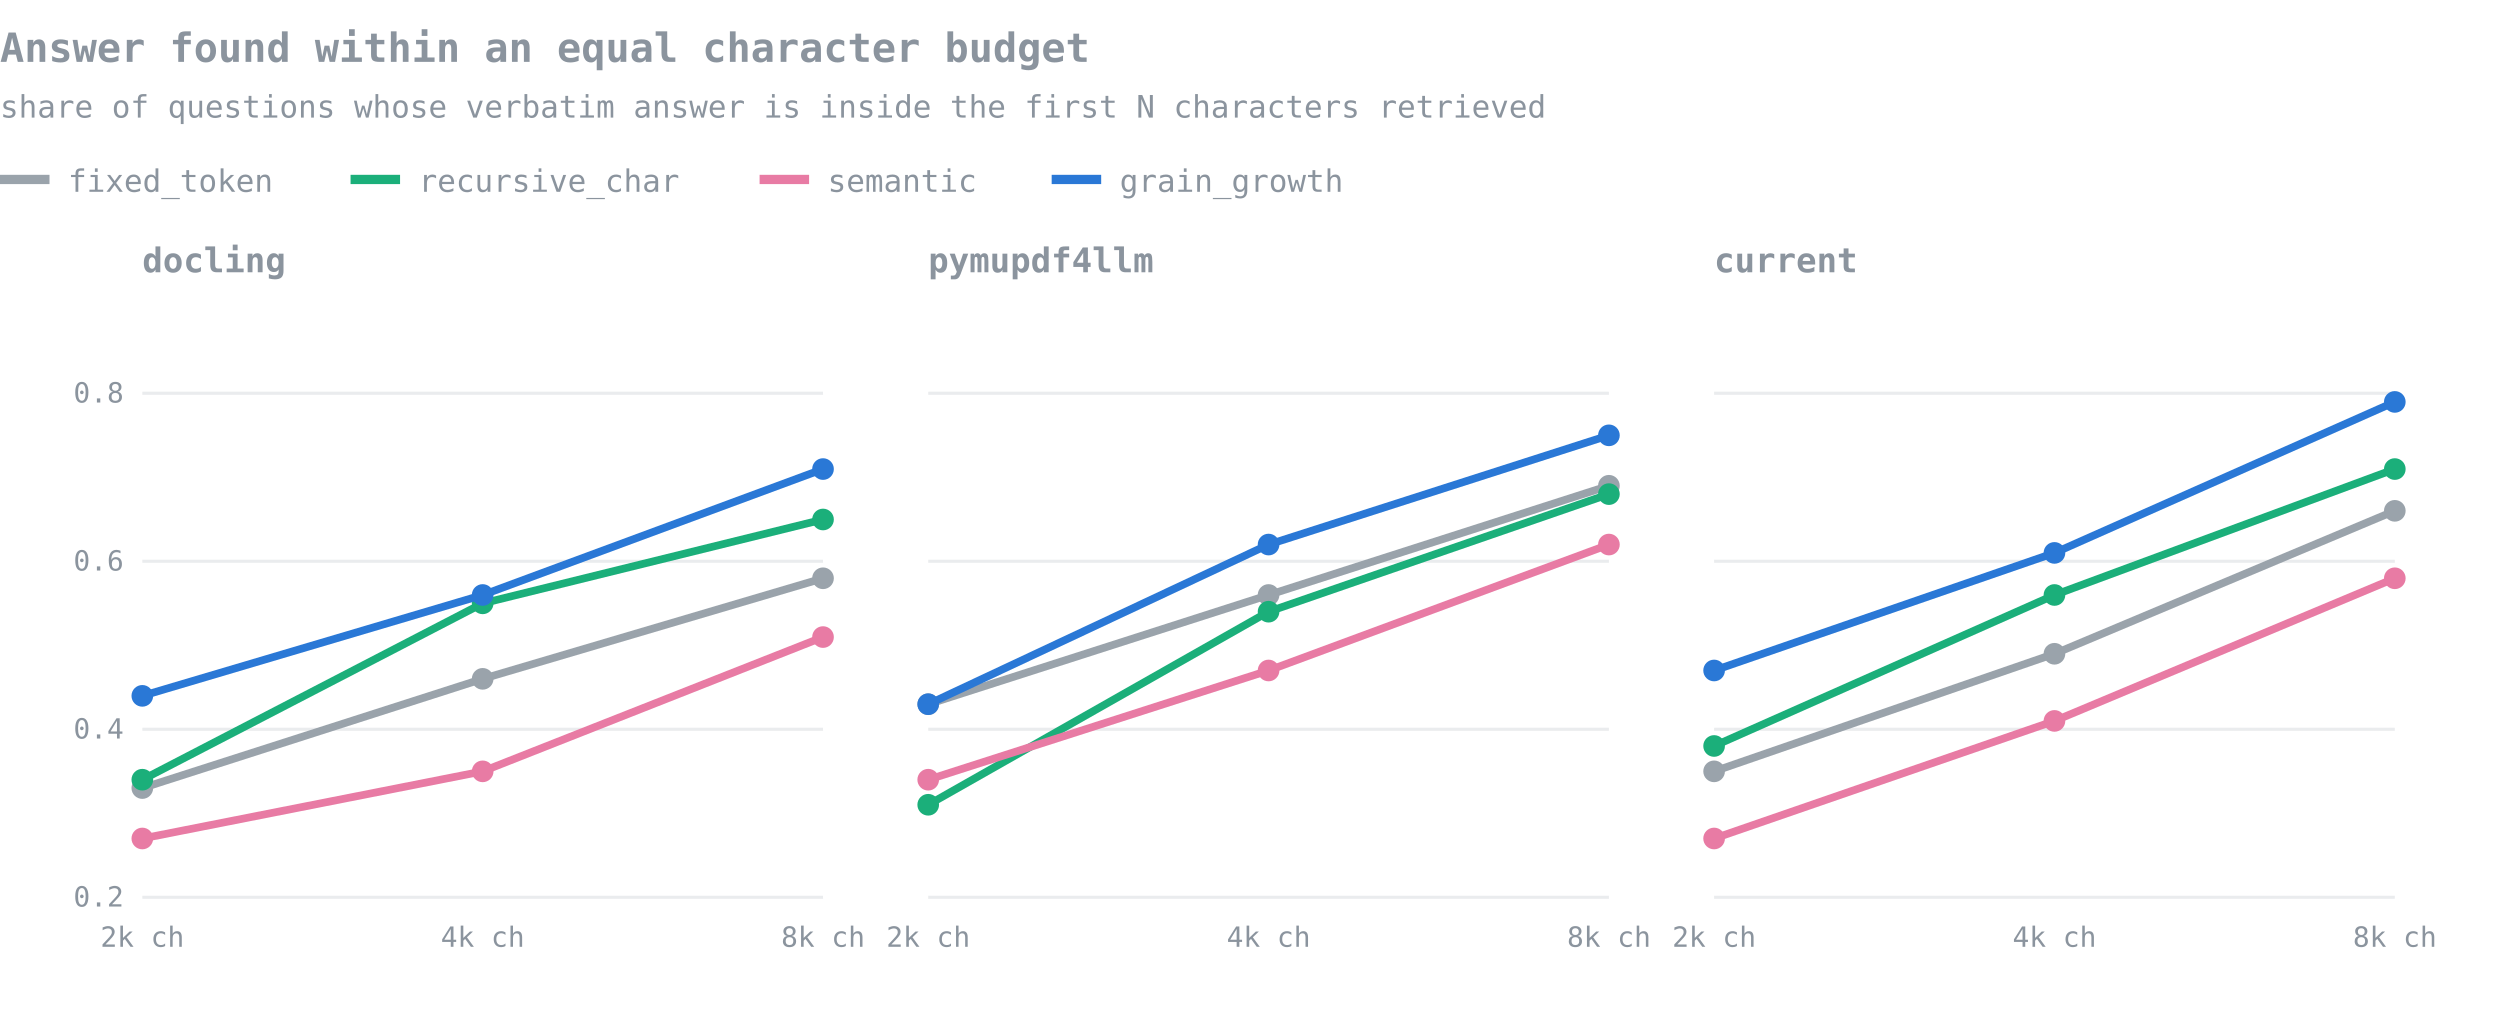
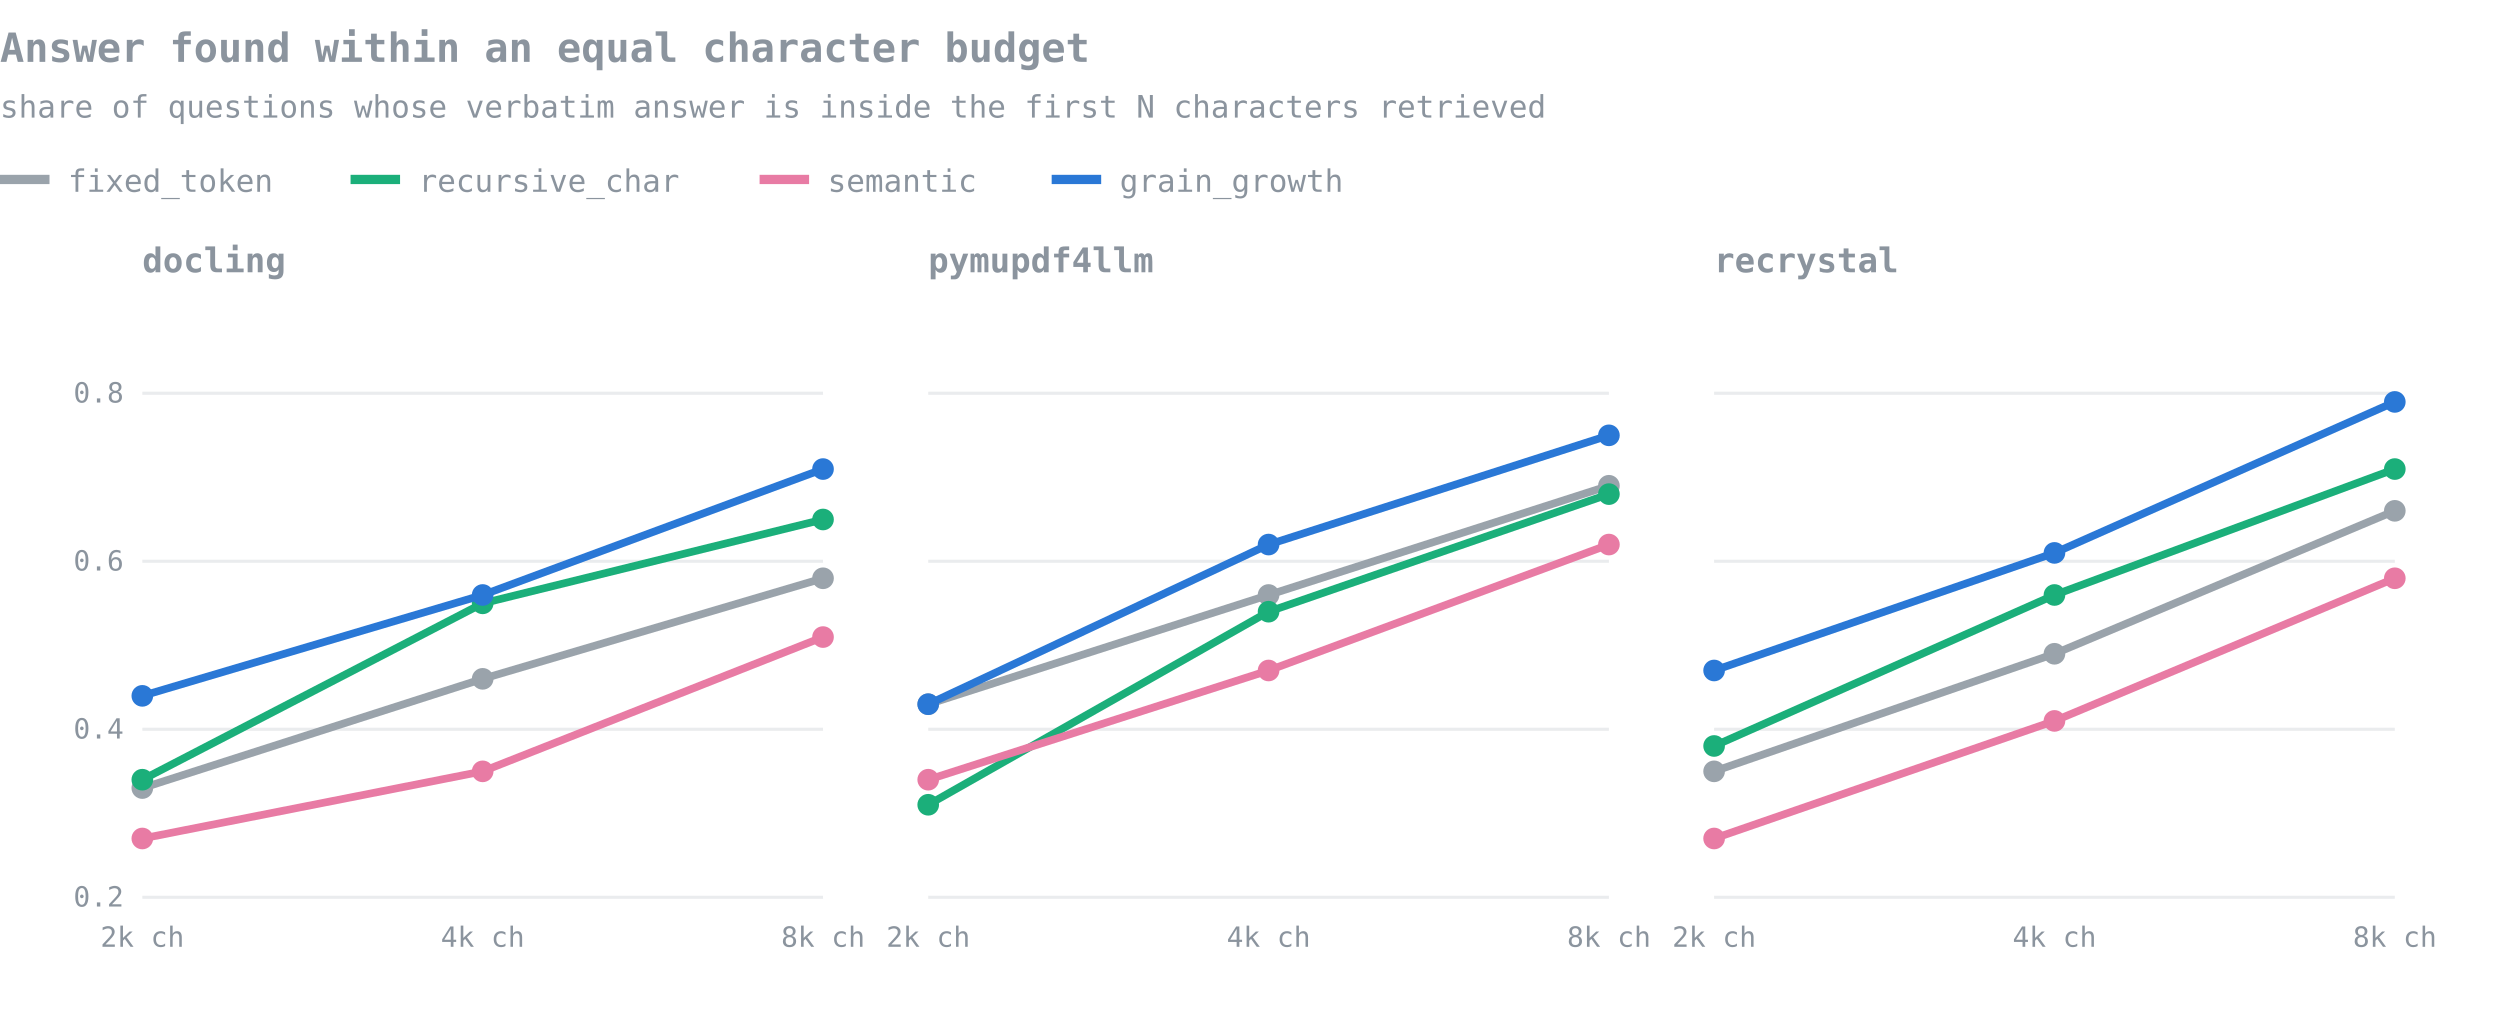
<svg xmlns="http://www.w3.org/2000/svg" viewBox="0 0 808 334" width="808" height="334" font-family="ui-monospace,Menlo,monospace">
  <text x="0.0" y="20.0" font-size="13" fill="#8b949e" text-anchor="start" font-weight="600">Answer found within an equal character budget</text>
  <text x="0.0" y="38.0" font-size="10" fill="#8b949e" text-anchor="start" font-weight="normal">share of questions whose verbatim answer is inside the first N characters retrieved</text>
  <line x1="0" y1="58" x2="16" y2="58" stroke="#9aa3ab" stroke-width="3" />
  <text x="22.0" y="62.0" font-size="10" fill="#8b949e" text-anchor="start" font-weight="normal">fixed_token</text>
  <line x1="113.3" y1="58" x2="129.3" y2="58" stroke="#1baf7a" stroke-width="3" />
  <text x="135.3" y="62.0" font-size="10" fill="#8b949e" text-anchor="start" font-weight="normal">recursive_char</text>
  <line x1="245.5" y1="58" x2="261.5" y2="58" stroke="#e87ba4" stroke-width="3" />
  <text x="267.5" y="62.0" font-size="10" fill="#8b949e" text-anchor="start" font-weight="normal">semantic</text>
  <line x1="339.9" y1="58" x2="355.9" y2="58" stroke="#2a78d6" stroke-width="3" />
  <text x="361.9" y="62.0" font-size="10" fill="#8b949e" text-anchor="start" font-weight="normal">grain_growth</text>
  <text x="46.0" y="88.0" font-size="11" fill="#8b949e" text-anchor="start" font-weight="600">docling</text>
  <line x1="46" y1="290.0" x2="266" y2="290.0" stroke="#8b949e" stroke-width="1" opacity="0.18" />
  <text x="40.0" y="293.0" font-size="9" fill="#8b949e" text-anchor="end" font-weight="normal">0.2</text>
  <line x1="46" y1="235.7" x2="266" y2="235.7" stroke="#8b949e" stroke-width="1" opacity="0.18" />
  <text x="40.0" y="238.7" font-size="9" fill="#8b949e" text-anchor="end" font-weight="normal">0.4</text>
  <line x1="46" y1="181.4" x2="266" y2="181.4" stroke="#8b949e" stroke-width="1" opacity="0.18" />
  <text x="40.0" y="184.4" font-size="9" fill="#8b949e" text-anchor="end" font-weight="normal">0.6</text>
  <line x1="46" y1="127.1" x2="266" y2="127.1" stroke="#8b949e" stroke-width="1" opacity="0.18" />
  <text x="40.0" y="130.1" font-size="9" fill="#8b949e" text-anchor="end" font-weight="normal">0.8</text>
  <text x="46.0" y="306.0" font-size="9" fill="#8b949e" text-anchor="middle" font-weight="normal">2k ch</text>
  <text x="156.0" y="306.0" font-size="9" fill="#8b949e" text-anchor="middle" font-weight="normal">4k ch</text>
  <text x="266.0" y="306.0" font-size="9" fill="#8b949e" text-anchor="middle" font-weight="normal">8k ch</text>
  <polyline points="46.0,254.7 156.0,219.4 266.0,186.9" fill="none" stroke="#9aa3ab" stroke-width="2.5" />
  <circle cx="46.0" cy="254.7" r="3.5" fill="#9aa3ab" />
  <circle cx="156.0" cy="219.4" r="3.5" fill="#9aa3ab" />
  <circle cx="266.0" cy="186.9" r="3.5" fill="#9aa3ab" />
  <polyline points="46.0,252.0 156.0,195.0 266.0,167.9" fill="none" stroke="#1baf7a" stroke-width="2.5" />
  <circle cx="46.0" cy="252.0" r="3.5" fill="#1baf7a" />
  <circle cx="156.0" cy="195.0" r="3.5" fill="#1baf7a" />
  <circle cx="266.0" cy="167.9" r="3.5" fill="#1baf7a" />
  <polyline points="46.0,271.0 156.0,249.3 266.0,205.9" fill="none" stroke="#e87ba4" stroke-width="2.5" />
  <circle cx="46.0" cy="271.0" r="3.5" fill="#e87ba4" />
  <circle cx="156.0" cy="249.3" r="3.5" fill="#e87ba4" />
  <circle cx="266.0" cy="205.9" r="3.5" fill="#e87ba4" />
  <polyline points="46.0,224.9 156.0,192.3 266.0,151.6" fill="none" stroke="#2a78d6" stroke-width="2.5" />
  <circle cx="46.0" cy="224.9" r="3.5" fill="#2a78d6" />
  <circle cx="156.0" cy="192.3" r="3.5" fill="#2a78d6" />
  <circle cx="266.0" cy="151.6" r="3.5" fill="#2a78d6" />
  <text x="300.0" y="88.0" font-size="11" fill="#8b949e" text-anchor="start" font-weight="600">pymupdf4llm</text>
  <line x1="300" y1="290.0" x2="520" y2="290.0" stroke="#8b949e" stroke-width="1" opacity="0.18" />
  <line x1="300" y1="235.7" x2="520" y2="235.7" stroke="#8b949e" stroke-width="1" opacity="0.18" />
  <line x1="300" y1="181.4" x2="520" y2="181.4" stroke="#8b949e" stroke-width="1" opacity="0.18" />
  <line x1="300" y1="127.1" x2="520" y2="127.1" stroke="#8b949e" stroke-width="1" opacity="0.18" />
  <text x="300.0" y="306.0" font-size="9" fill="#8b949e" text-anchor="middle" font-weight="normal">2k ch</text>
  <text x="410.0" y="306.0" font-size="9" fill="#8b949e" text-anchor="middle" font-weight="normal">4k ch</text>
  <text x="520.0" y="306.0" font-size="9" fill="#8b949e" text-anchor="middle" font-weight="normal">8k ch</text>
  <polyline points="300.0,227.6 410.0,192.3 520.0,157.0" fill="none" stroke="#9aa3ab" stroke-width="2.5" />
  <circle cx="300.0" cy="227.6" r="3.5" fill="#9aa3ab" />
  <circle cx="410.0" cy="192.3" r="3.5" fill="#9aa3ab" />
  <circle cx="520.0" cy="157.0" r="3.5" fill="#9aa3ab" />
  <polyline points="300.0,260.1 410.0,197.7 520.0,159.7" fill="none" stroke="#1baf7a" stroke-width="2.5" />
  <circle cx="300.0" cy="260.1" r="3.5" fill="#1baf7a" />
  <circle cx="410.0" cy="197.7" r="3.5" fill="#1baf7a" />
  <circle cx="520.0" cy="159.7" r="3.5" fill="#1baf7a" />
  <polyline points="300.0,252.0 410.0,216.7 520.0,176.0" fill="none" stroke="#e87ba4" stroke-width="2.5" />
  <circle cx="300.0" cy="252.0" r="3.5" fill="#e87ba4" />
  <circle cx="410.0" cy="216.7" r="3.5" fill="#e87ba4" />
  <circle cx="520.0" cy="176.0" r="3.5" fill="#e87ba4" />
  <polyline points="300.0,227.6 410.0,176.0 520.0,140.7" fill="none" stroke="#2a78d6" stroke-width="2.5" />
  <circle cx="300.0" cy="227.6" r="3.5" fill="#2a78d6" />
  <circle cx="410.0" cy="176.0" r="3.5" fill="#2a78d6" />
  <circle cx="520.0" cy="140.7" r="3.5" fill="#2a78d6" />
-   <text x="554.0" y="88.0" font-size="11" fill="#8b949e" text-anchor="start" font-weight="600">current</text>
+   <text x="554.0" y="88.0" font-size="11" fill="#8b949e" text-anchor="start" font-weight="600">recrystal</text>
  <line x1="554" y1="290.0" x2="774" y2="290.0" stroke="#8b949e" stroke-width="1" opacity="0.18" />
  <line x1="554" y1="235.7" x2="774" y2="235.7" stroke="#8b949e" stroke-width="1" opacity="0.18" />
  <line x1="554" y1="181.4" x2="774" y2="181.4" stroke="#8b949e" stroke-width="1" opacity="0.18" />
  <line x1="554" y1="127.1" x2="774" y2="127.1" stroke="#8b949e" stroke-width="1" opacity="0.18" />
  <text x="554.0" y="306.0" font-size="9" fill="#8b949e" text-anchor="middle" font-weight="normal">2k ch</text>
  <text x="664.0" y="306.0" font-size="9" fill="#8b949e" text-anchor="middle" font-weight="normal">4k ch</text>
  <text x="774.0" y="306.0" font-size="9" fill="#8b949e" text-anchor="middle" font-weight="normal">8k ch</text>
  <polyline points="554.0,249.3 664.0,211.3 774.0,165.1" fill="none" stroke="#9aa3ab" stroke-width="2.5" />
  <circle cx="554.0" cy="249.3" r="3.5" fill="#9aa3ab" />
  <circle cx="664.0" cy="211.3" r="3.5" fill="#9aa3ab" />
  <circle cx="774.0" cy="165.1" r="3.5" fill="#9aa3ab" />
  <polyline points="554.0,241.1 664.0,192.3 774.0,151.6" fill="none" stroke="#1baf7a" stroke-width="2.5" />
  <circle cx="554.0" cy="241.1" r="3.5" fill="#1baf7a" />
  <circle cx="664.0" cy="192.3" r="3.5" fill="#1baf7a" />
  <circle cx="774.0" cy="151.6" r="3.5" fill="#1baf7a" />
  <polyline points="554.0,271.0 664.0,233.0 774.0,186.9" fill="none" stroke="#e87ba4" stroke-width="2.5" />
  <circle cx="554.0" cy="271.0" r="3.5" fill="#e87ba4" />
  <circle cx="664.0" cy="233.0" r="3.5" fill="#e87ba4" />
  <circle cx="774.0" cy="186.9" r="3.5" fill="#e87ba4" />
  <polyline points="554.0,216.7 664.0,178.7 774.0,129.9" fill="none" stroke="#2a78d6" stroke-width="2.5" />
  <circle cx="554.0" cy="216.7" r="3.5" fill="#2a78d6" />
  <circle cx="664.0" cy="178.7" r="3.5" fill="#2a78d6" />
  <circle cx="774.0" cy="129.9" r="3.5" fill="#2a78d6" />
</svg>
